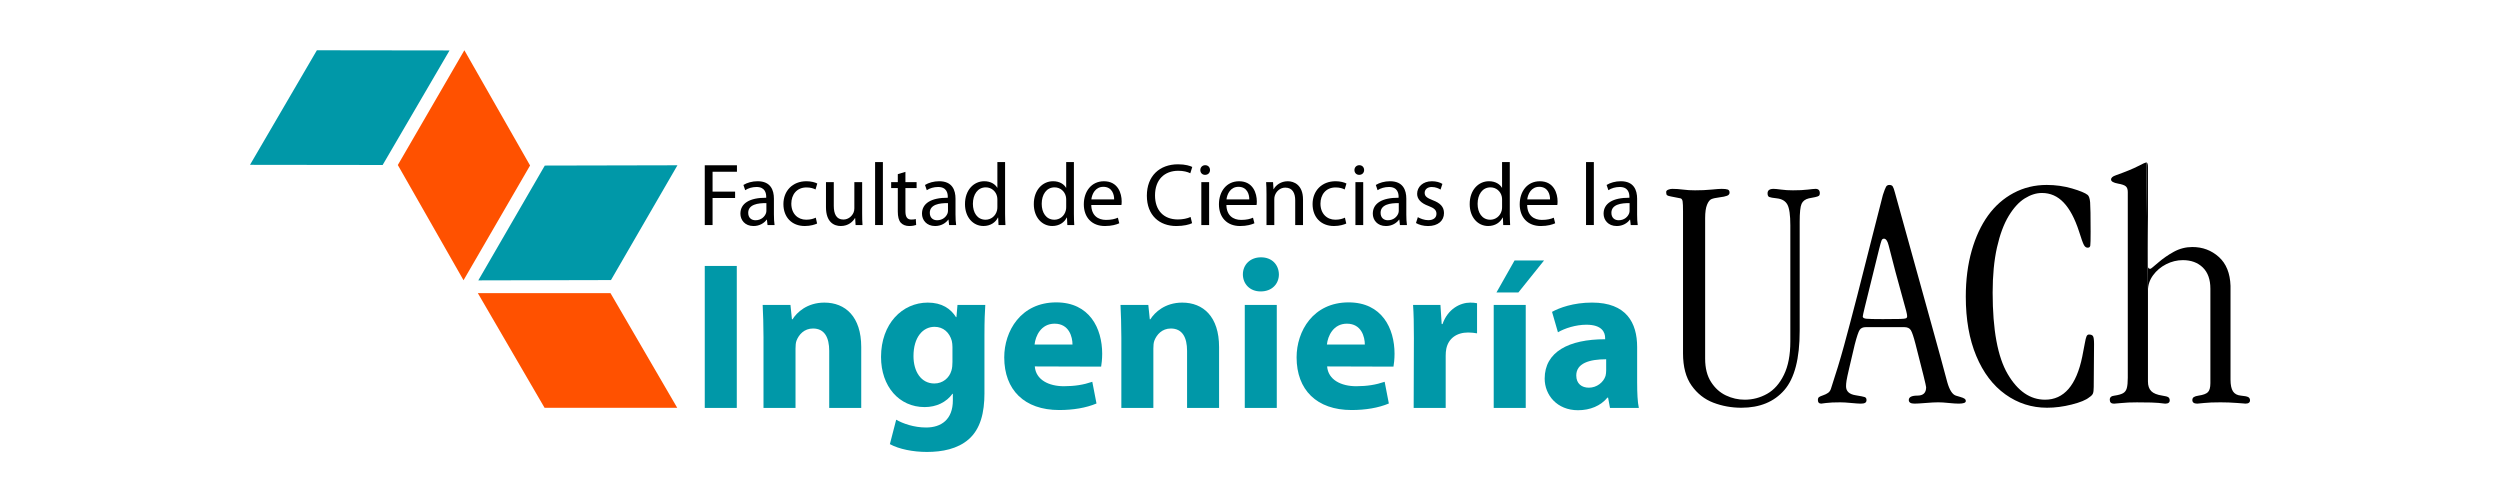
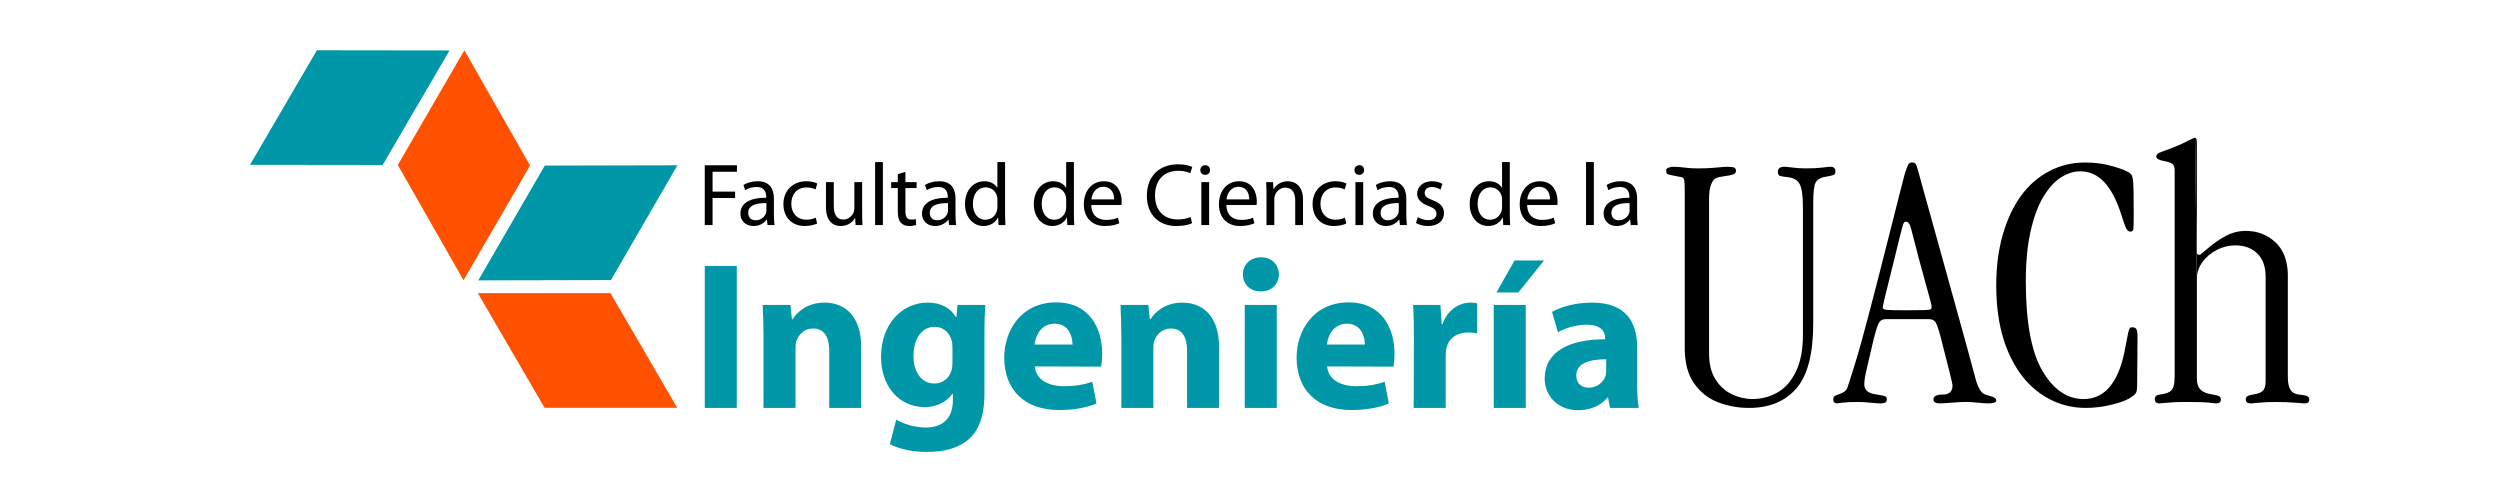
<svg xmlns="http://www.w3.org/2000/svg" id="Layer_2" data-name="Layer 2" viewBox="0 0 2047 411.2">
  <g id="Logos-FCI">
    <g id="Logo-FCI-Horizontal-Color-TextoNegro">
      <rect width="2047" height="411.2" style="fill: none;" />
      <g>
-         <g>
-           <polygon points="577.06 135.33 603.41 135.33 603.41 140.63 583.45 140.63 583.45 156.9 601.9 156.9 601.9 162.12 583.45 162.12 583.45 184.27 577.06 184.27 577.06 135.33" />
-           <path d="M633.69,175.84c0,3.06,.15,6.03,.52,8.43h-5.75l-.51-4.43h-.22c-1.96,2.76-5.73,5.23-10.75,5.23-7.1,0-10.74-5.01-10.74-10.09,0-8.5,7.55-13.14,21.13-13.07v-.73c0-2.83-.8-8.13-7.98-8.07-3.35,0-6.76,.95-9.23,2.62l-1.45-4.29c2.9-1.81,7.18-3.05,11.61-3.05,10.76,0,13.36,7.34,13.36,14.3v13.14Zm-6.17-9.51c-6.97-.14-14.89,1.09-14.89,7.92,0,4.21,2.76,6.09,5.96,6.09,4.64,0,7.62-2.9,8.64-5.88,.22-.73,.29-1.45,.29-2.04v-6.1Z" />
-           <path d="M669.05,183.03c-1.67,.8-5.37,2.03-10.09,2.03-10.6,0-17.5-7.18-17.5-17.94s7.4-18.73,18.87-18.73c3.78,0,7.12,.94,8.86,1.89l-1.44,4.86c-1.52-.8-3.92-1.67-7.41-1.67-8.06,0-12.41,6.02-12.41,13.28,0,8.14,5.23,13.15,12.19,13.15,3.64,0,6.03-.86,7.84-1.67l1.09,4.8Z" />
-           <path d="M705.93,174.61c0,3.7,.07,6.89,.28,9.66h-5.65l-.36-5.74h-.15c-1.59,2.83-5.37,6.53-11.61,6.53-5.52,0-12.13-3.12-12.13-15.39v-20.55h6.39v19.39c0,6.68,2.1,11.25,7.84,11.25,4.28,0,7.25-2.98,8.42-5.89,.36-.86,.58-2.02,.58-3.27v-21.49h6.39v25.49Z" />
-           <rect x="716.53" y="132.71" width="6.38" height="51.55" />
-           <path d="M741.36,140.7v8.43h9.15v4.86h-9.15v18.95c0,4.36,1.23,6.83,4.8,6.83,1.74,0,2.76-.15,3.7-.43l.29,4.86c-1.23,.43-3.2,.87-5.67,.87-2.97,0-5.37-1.02-6.89-2.68-1.75-1.96-2.47-5.09-2.47-9.23v-19.17h-5.44v-4.86h5.44v-6.53l6.25-1.89Z" />
-           <path d="M782.38,175.84c0,3.06,.14,6.03,.51,8.43h-5.75l-.5-4.43h-.22c-1.96,2.76-5.73,5.23-10.75,5.23-7.12,0-10.75-5.01-10.75-10.09,0-8.5,7.55-13.14,21.13-13.07v-.73c0-2.83-.79-8.13-7.99-8.07-3.34,0-6.75,.95-9.21,2.62l-1.46-4.29c2.91-1.81,7.19-3.05,11.62-3.05,10.75,0,13.36,7.34,13.36,14.3v13.14Zm-6.17-9.51c-6.97-.14-14.89,1.09-14.89,7.92,0,4.21,2.77,6.09,5.96,6.09,4.65,0,7.62-2.9,8.65-5.88,.21-.73,.28-1.45,.28-2.04v-6.1Z" />
-           <path d="M822.96,132.71v42.48c0,3.12,.15,6.68,.29,9.07h-5.66l-.29-6.1h-.22c-1.89,3.92-6.1,6.89-11.83,6.89-8.5,0-15.11-7.19-15.11-17.85-.07-11.7,7.26-18.81,15.76-18.81,5.44,0,9,2.54,10.6,5.3h.15v-20.99h6.31Zm-6.31,30.72c0-.8-.08-1.89-.29-2.69-.94-3.99-4.43-7.33-9.21-7.33-6.61,0-10.54,5.81-10.54,13.51,0,7.12,3.55,12.99,10.38,12.99,4.29,0,8.21-2.9,9.37-7.61,.21-.88,.29-1.75,.29-2.77v-6.1Z" />
-           <path d="M879.31,132.71v42.48c0,3.12,.14,6.68,.29,9.07h-5.67l-.29-6.1h-.22c-1.89,3.92-6.1,6.89-11.83,6.89-8.49,0-15.1-7.19-15.1-17.85-.07-11.7,7.26-18.81,15.75-18.81,5.45,0,9,2.54,10.6,5.3h.15v-20.99h6.31Zm-6.31,30.72c0-.8-.08-1.89-.3-2.69-.94-3.99-4.43-7.33-9.22-7.33-6.6,0-10.53,5.81-10.53,13.51,0,7.12,3.56,12.99,10.39,12.99,4.29,0,8.2-2.9,9.36-7.61,.22-.88,.3-1.75,.3-2.77v-6.1Z" />
-           <path d="M893.53,167.86c.15,8.64,5.59,12.2,12.05,12.2,4.58,0,7.41-.8,9.74-1.81l1.15,4.57c-2.24,1.02-6.17,2.25-11.76,2.25-10.82,0-17.28-7.18-17.28-17.78s6.25-18.88,16.48-18.88c11.55,0,14.52,10.02,14.52,16.48,0,1.31-.07,2.25-.21,2.98h-24.69Zm18.73-4.58c.07-3.99-1.67-10.31-8.85-10.31-6.54,0-9.3,5.88-9.81,10.31h18.66Z" />
-           <path d="M976.08,182.74c-2.25,1.17-6.97,2.33-12.93,2.33-13.79,0-24.1-8.71-24.1-24.83s10.38-25.71,25.55-25.71c6.03,0,9.95,1.31,11.62,2.17l-1.6,5.16c-2.31-1.17-5.73-2.03-9.8-2.03-11.47,0-19.09,7.33-19.09,20.18,0,12.05,6.9,19.68,18.73,19.68,3.93,0,7.85-.8,10.39-2.04l1.23,5.09Z" />
-           <path d="M990.75,139.25c0,2.18-1.52,3.92-4.06,3.92-2.33,0-3.86-1.73-3.86-3.92s1.6-3.99,4-3.99,3.92,1.74,3.92,3.99m-7.11,9.88h6.39v35.14h-6.39v-35.14Z" />
-           <path d="M1004.18,167.86c.14,8.64,5.59,12.2,12.05,12.2,4.58,0,7.41-.8,9.73-1.81l1.16,4.57c-2.25,1.02-6.17,2.25-11.76,2.25-10.82,0-17.29-7.18-17.29-17.78s6.25-18.88,16.48-18.88c11.55,0,14.53,10.02,14.53,16.48,0,1.31-.07,2.25-.22,2.98h-24.69Zm18.73-4.58c.07-3.99-1.67-10.31-8.86-10.31-6.53,0-9.29,5.88-9.8,10.31h18.66Z" />
-           <path d="M1037,158.63c0-3.7-.08-6.6-.3-9.5h5.67l.37,5.81h.14c1.75-3.27,5.81-6.54,11.62-6.54,4.86,0,12.41,2.91,12.41,14.95v20.91h-6.39v-20.26c0-5.66-2.1-10.38-8.13-10.38-4.13,0-7.4,2.98-8.56,6.53-.3,.8-.44,1.89-.44,2.98v21.13h-6.38v-25.63Z" />
-           <path d="M1102.33,183.03c-1.66,.8-5.37,2.03-10.09,2.03-10.6,0-17.5-7.18-17.5-17.94s7.4-18.73,18.87-18.73c3.78,0,7.12,.94,8.86,1.89l-1.46,4.86c-1.52-.8-3.91-1.67-7.41-1.67-8.05,0-12.41,6.02-12.41,13.28,0,8.14,5.23,13.15,12.2,13.15,3.63,0,6.03-.86,7.84-1.67l1.09,4.8Z" />
-           <path d="M1116.94,139.25c0,2.18-1.54,3.92-4.07,3.92-2.32,0-3.85-1.73-3.85-3.92s1.6-3.99,3.99-3.99,3.93,1.74,3.93,3.99m-7.12,9.88h6.38v35.14h-6.38v-35.14Z" />
-           <path d="M1151.49,175.84c0,3.06,.15,6.03,.51,8.43h-5.73l-.51-4.43h-.21c-1.97,2.76-5.75,5.23-10.75,5.23-7.12,0-10.75-5.01-10.75-10.09,0-8.5,7.55-13.14,21.13-13.07v-.73c0-2.83-.8-8.13-7.99-8.07-3.34,0-6.75,.95-9.23,2.62l-1.44-4.29c2.9-1.81,7.19-3.05,11.61-3.05,10.75,0,13.36,7.34,13.36,14.3v13.14Zm-6.17-9.51c-6.97-.14-14.89,1.09-14.89,7.92,0,4.21,2.76,6.09,5.95,6.09,4.65,0,7.62-2.9,8.64-5.88,.22-.73,.3-1.45,.3-2.04v-6.1Z" />
-           <path d="M1160.92,177.81c1.96,1.15,5.31,2.47,8.5,2.47,4.58,0,6.75-2.25,6.75-5.23s-1.81-4.65-6.46-6.39c-6.39-2.33-9.36-5.74-9.36-9.95,0-5.66,4.64-10.31,12.12-10.31,3.55,0,6.68,.94,8.57,2.18l-1.52,4.65c-1.38-.87-3.93-2.11-7.19-2.11-3.77,0-5.81,2.18-5.81,4.8,0,2.9,2.04,4.21,6.61,6.02,6.02,2.26,9.21,5.31,9.21,10.54,0,6.24-4.86,10.6-13.06,10.6-3.85,0-7.41-1.02-9.88-2.46l1.52-4.8Z" />
-           <path d="M1236.21,132.71v42.48c0,3.12,.15,6.68,.29,9.07h-5.66l-.29-6.1h-.22c-1.89,3.92-6.1,6.89-11.84,6.89-8.49,0-15.1-7.19-15.1-17.85-.07-11.7,7.26-18.81,15.76-18.81,5.44,0,9,2.54,10.6,5.3h.14v-20.99h6.31Zm-6.31,30.72c0-.8-.07-1.89-.29-2.69-.94-3.99-4.43-7.33-9.21-7.33-6.61,0-10.54,5.81-10.54,13.51,0,7.12,3.57,12.99,10.39,12.99,4.28,0,8.2-2.9,9.36-7.61,.22-.88,.29-1.75,.29-2.77v-6.1Z" />
-           <path d="M1250.44,167.86c.14,8.64,5.59,12.2,12.05,12.2,4.58,0,7.41-.8,9.74-1.81l1.15,4.57c-2.25,1.02-6.17,2.25-11.76,2.25-10.82,0-17.28-7.18-17.28-17.78s6.24-18.88,16.48-18.88c11.55,0,14.52,10.02,14.52,16.48,0,1.31-.06,2.25-.22,2.98h-24.68Zm18.73-4.58c.07-3.99-1.67-10.31-8.86-10.31-6.53,0-9.29,5.88-9.8,10.31h18.66Z" />
-           <rect x="1298.65" y="132.71" width="6.39" height="51.55" />
-           <path d="M1340.47,175.84c0,3.06,.14,6.03,.51,8.43h-5.73l-.51-4.43h-.22c-1.96,2.76-5.73,5.23-10.75,5.23-7.1,0-10.75-5.01-10.75-10.09,0-8.5,7.55-13.14,21.13-13.07v-.73c0-2.83-.8-8.13-7.99-8.07-3.34,0-6.75,.95-9.22,2.62l-1.45-4.29c2.91-1.81,7.19-3.05,11.61-3.05,10.76,0,13.37,7.34,13.37,14.3v13.14Zm-6.17-9.51c-6.97-.14-14.89,1.09-14.89,7.92,0,4.21,2.76,6.09,5.95,6.09,4.65,0,7.63-2.9,8.65-5.88,.22-.73,.29-1.45,.29-2.04v-6.1Z" />
-         </g>
-         <g>
-           <rect x="577.06" y="217.76" width="26.22" height="116.25" style="fill: #0098a8;" />
-           <path d="M625.16,276.57c0-10.52-.34-19.31-.69-26.91h22.76l1.2,11.74h.52c3.45-5.54,11.89-13.63,26.04-13.63,17.24,0,30.19,11.56,30.19,36.4v49.84h-26.22v-46.75c0-10.86-3.8-18.28-13.28-18.28-7.25,0-11.56,5.02-13.45,9.83-.69,1.73-.86,4.15-.86,6.55v48.64h-26.22v-57.44Z" style="fill: #0098a8;" />
-           <path d="M806.08,321.76c0,16.21-3.28,29.5-12.94,37.95-9.14,7.93-21.74,10.34-34.16,10.34-11.21,0-22.76-2.24-30.35-6.39l5.17-20.01c5.35,3.12,14.49,6.39,24.5,6.39,12.42,0,21.9-6.55,21.9-22.25v-5.34h-.35c-5,6.89-13.1,10.87-22.77,10.87-20.87,0-35.69-16.9-35.69-41.05,0-27.24,17.41-44.5,38.27-44.5,11.57,0,18.79,5.01,23.12,11.91h.35l.86-10.01h22.76c-.35,5.53-.69,12.6-.69,25.19v46.9Zm-26.22-37.77c0-1.56-.18-3.28-.51-4.84-1.9-6.89-6.91-11.55-14.15-11.55-9.65,0-17.24,8.63-17.24,23.98,0,12.59,6.21,22.42,17.07,22.42,6.9,0,12.25-4.49,13.98-10.52,.68-2.07,.86-4.84,.86-7.07v-12.42Z" style="fill: #0098a8;" />
-           <path d="M847.29,300.03c.86,11.03,11.55,16.21,23.8,16.21,8.96,0,16.19-1.21,23.28-3.63l3.44,17.77c-8.62,3.62-19.15,5.35-30.53,5.35-28.63,0-45.01-16.56-45.01-43.12,0-21.37,13.44-45.02,42.6-45.02,27.24,0,37.6,21.22,37.6,42.09,0,4.48-.52,8.45-.86,10.52l-54.32-.17Zm30.87-17.94c0-6.2-2.76-17.06-14.65-17.06-11.21,0-15.7,10.17-16.4,17.06h31.05Z" style="fill: #0098a8;" />
-           <path d="M918.16,276.57c0-10.52-.35-19.31-.69-26.91h22.77l1.2,11.74h.51c3.46-5.54,11.91-13.63,26.04-13.63,17.26,0,30.19,11.56,30.19,36.4v49.84h-26.21v-46.75c0-10.86-3.8-18.28-13.29-18.28-7.24,0-11.55,5.02-13.45,9.83-.69,1.73-.86,4.15-.86,6.55v48.64h-26.21v-57.44Z" style="fill: #0098a8;" />
-           <path d="M1032.16,238.62c-8.8,0-14.49-6.2-14.49-13.97s5.86-13.96,14.84-13.96,14.48,6.04,14.66,13.96c0,7.77-5.7,13.97-14.84,13.97h-.17Zm-12.94,11.04h26.21v84.34h-26.21v-84.34Z" style="fill: #0098a8;" />
-           <path d="M1086.65,300.03c.86,11.03,11.57,16.21,23.81,16.21,8.97,0,16.22-1.21,23.29-3.63l3.44,17.77c-8.62,3.62-19.14,5.35-30.52,5.35-28.63,0-45.02-16.56-45.02-43.12,0-21.37,13.45-45.02,42.6-45.02,27.25,0,37.6,21.22,37.6,42.09,0,4.48-.52,8.45-.87,10.52l-54.33-.17Zm30.87-17.94c0-6.2-2.76-17.06-14.66-17.06-11.21,0-15.68,10.17-16.39,17.06h31.04Z" style="fill: #0098a8;" />
-           <path d="M1157.7,277.43c0-12.41-.18-20.52-.69-27.77h22.42l1.02,15.71h.68c4.32-12.43,14.49-17.6,22.77-17.6,2.41,0,3.62,.19,5.51,.52v24.65c-2.24-.35-4.31-.69-7.23-.69-9.66,0-16.22,5.01-17.94,13.29-.35,1.71-.51,3.62-.51,5.86v42.6h-26.22l.18-56.58Z" style="fill: #0098a8;" />
-           <path d="M1223.05,249.67h26.22v84.34h-26.22v-84.34Zm41.21-36.39l-21.03,26.21h-17.94l14.82-26.21h24.15Z" style="fill: #0098a8;" />
-           <path d="M1340.5,313.65c0,7.93,.34,15.69,1.38,20.35h-23.63l-1.55-8.45h-.52c-5.51,6.72-14.13,10.34-24.14,10.34-17.08,0-27.26-12.41-27.26-25.87,0-21.9,19.68-32.25,49.5-32.25v-1.03c0-4.49-2.41-10.86-15.36-10.86-8.62,0-17.75,2.92-23.28,6.2l-4.83-16.73c5.88-3.28,17.42-7.6,32.77-7.6,28.11,0,36.91,16.56,36.91,36.4v29.49Zm-25.36-19.49c-13.79,0-24.49,3.28-24.49,13.28,0,6.73,4.48,10,10.34,10,6.39,0,11.91-4.31,13.63-9.65,.34-1.37,.51-2.93,.51-4.49v-9.14Z" style="fill: #0098a8;" />
-         </g>
-         <g>
-           <path d="M1473.58,181.61v89.33c0,22.64-4.18,38.77-12.54,48.42-8.37,9.67-20.12,14.5-35.22,14.5-8.04,0-15.69-1.39-22.93-4.15-7.24-2.77-13.2-7.46-17.84-14.03-4.66-6.58-6.99-15.36-6.99-26.37v-116.15c0-4.11-.1-6.86-.33-8.24-.22-1.39-.77-2.22-1.67-2.5-3.4-.71-5.99-1.22-7.78-1.53-1.78-.32-2.9-.68-3.35-1.08-.43-.4-.67-1.28-.67-2.62,0-.8,.57-1.42,1.68-1.88,1.12-.44,2.22-.67,3.28-.67,2.87,0,5.82,.2,8.85,.6,3.04,.41,6.32,.59,9.8,.59,4.93,0,9.39-.18,13.42-.59,4.02-.4,6.79-.6,8.31-.6,2.32,0,3.99,.17,5.01,.53,1.05,.37,1.56,1.22,1.56,2.57,0,1.15-.68,1.99-2.02,2.54-1.34,.53-3.49,.98-6.44,1.34-2.86,.37-4.99,.82-6.37,1.41-1.39,.57-2.6,2.12-3.62,4.62-1.03,2.51-1.55,6.17-1.55,10.99v115.09c0,7.7,1.62,14.05,4.84,19.05,3.21,5.01,7.29,8.69,12.21,11.01,4.91,2.32,10,3.48,15.28,3.48,6.62,0,12.76-1.61,18.45-4.83,5.68-3.21,10.26-8.41,13.74-15.57,3.5-7.15,5.23-16.22,5.23-27.21v-95.25c0-8.31-.8-13.94-2.4-16.89-1.62-2.96-4.48-4.65-8.59-5.11-3.31-.36-5.41-.72-6.31-1.12-.9-.41-1.34-1.41-1.34-3.03,0-2.43,1.65-3.62,4.96-3.62,1.16,0,3.22,.2,6.18,.6,2.94,.41,6.17,.59,9.66,.59,4.82,0,8.86-.18,12.15-.59,3.25-.4,5.37-.6,6.35-.6,2.33,0,3.49,1.2,3.49,3.62,0,.98-.26,1.67-.81,2.09-.53,.39-1.54,.74-3.02,1.06-1.47,.31-3.19,.65-5.16,1-2.95,.72-4.94,2.22-5.96,4.51-1.03,2.28-1.54,7.17-1.54,14.68" />
-           <path d="M1559.29,267.86h-31.52c-2.33,0-4,.73-5.03,2.2-1.04,1.49-2.39,5.54-4.1,12.15-1.88,7.96-3.39,14.42-4.55,19.37-1.16,4.97-1.88,8.33-2.15,10.08-.27,1.74-.4,3.28-.4,4.62,0,4.11,2.63,6.56,7.9,7.37,3.93,.63,6.4,1.12,7.39,1.47,.98,.37,1.47,1.18,1.47,2.42,0,1.08-.38,1.84-1.13,2.29-.77,.45-1.94,.67-3.56,.67-1.43,0-4.02-.17-7.78-.53-3.75-.37-6.75-.54-8.98-.54-4.92,0-8.81,.17-11.66,.54-2.87,.36-4.12,.53-3.77,.53-1.96,0-2.93-.98-2.93-2.95,0-1.14,.3-1.96,.94-2.42,.62-.43,1.74-.94,3.35-1.47,1.61-.54,2.96-1.21,4.09-2.02,1.11-.8,1.9-1.96,2.35-3.48,4.02-12.16,7.56-23.79,10.6-34.89,3.03-11.07,6.68-24.85,10.93-41.31,4.24-16.44,8.23-32.09,11.93-46.94,3.71-14.84,6.73-26.65,9.04-35.41,1.18-3.57,2.04-5.83,2.62-6.77,.59-.94,1.47-1.41,2.63-1.41,1.33,0,2.29,.41,2.8,1.22,.54,.8,1.16,2.58,1.88,5.36,2.24,8.14,5.11,18.47,8.59,30.98,3.48,12.53,6.9,24.84,10.26,36.96,3.35,12.12,7.36,26.53,11.99,43.26,4.66,16.71,8.64,31.3,11.94,43.73,1.8,6.34,4.11,10,6.98,10.98,.81,.27,2.02,.64,3.63,1.09,1.61,.45,2.76,.91,3.48,1.4,.71,.49,1.08,1.13,1.08,1.95,0,1.42-1.93,2.13-5.77,2.13-1.96,0-4.7-.17-8.19-.53-3.48-.37-6.34-.54-8.58-.54-2.51,0-5.95,.17-10.33,.54-4.38,.36-7.41,.53-9.12,.53-3.13,0-4.69-.98-4.69-2.95,0-2.42,2.37-3.62,7.1-3.62s7.1-2.27,7.1-6.83c0-1.07-2.9-12.87-8.71-35.41-1.52-5.89-2.79-9.67-3.82-11.33-1.04-1.66-2.8-2.48-5.3-2.48m-16.77-72.43c-.9,0-1.53,.52-1.93,1.54-.41,1.04-1.11,3.51-2.09,7.45-6.71,27.09-10.6,42.84-11.66,47.28-1.07,4.42-1.61,6.91-1.61,7.44,0,.98,.93,1.58,2.81,1.82,1.88,.22,6.43,.32,13.67,.32s11.94-.03,14.36-.13c2.4-.09,3.93-.27,4.56-.54,.62-.27,.94-.85,.94-1.75,0-.8-.27-2.25-.8-4.36-.54-2.1-1.83-6.81-3.89-14.15-2.06-7.33-3.68-13.21-4.83-17.64-1.16-4.42-3.05-11.69-5.64-21.8-.9-3.65-2.19-5.5-3.89-5.5" />
-           <path d="M1631.58,239.56c0,30.49,4.11,52.74,12.33,66.73,8.23,13.99,18.43,20.98,30.58,20.98,15.47,0,25.63-11.75,30.46-35.26,.98-4.83,1.7-8.54,2.14-11.14,.45-2.6,.9-4.41,1.34-5.42,.45-1.04,1.12-1.54,2.01-1.54,1.53,0,2.61,.39,3.22,1.2,.63,.8,.95,3.01,.95,6.58l-.27,35.14c0,2.67-.25,4.53-.73,5.56-.5,1.04-1.47,1.98-2.89,2.88-2.67,2.24-7.49,4.23-14.42,5.96-6.93,1.76-13.65,2.62-20.18,2.62-12.53,0-23.88-3.63-34.08-10.92-10.19-7.29-18.15-17.77-23.87-31.47-5.72-13.67-8.58-29.85-8.58-48.55,0-13.76,1.61-26.3,4.82-37.62,3.22-11.3,7.7-20.91,13.41-28.83,5.72-7.91,12.7-14.06,20.94-18.45,8.24-4.38,17.25-6.58,27.09-6.58,7.24,0,14.14,.97,20.72,2.88,6.57,1.93,10.83,3.7,12.81,5.3,1.07,.9,1.75,2.93,2.02,6.1,.27,3.18,.4,11.25,.4,24.21,0,6.26-.09,9.97-.27,11.14-.17,1.16-.88,1.75-2.15,1.75s-2.27-.74-3.07-2.22c-.82-1.48-2.17-5.21-4.03-11.19-3.4-10.47-7.58-18.32-12.55-23.54-4.96-5.24-10.88-7.85-17.77-7.85-4.66,0-9.34,1.48-14.08,4.43-4.74,2.95-9.12,7.73-13.14,14.35-4.03,6.62-7.22,15.23-9.61,25.81-2.37,10.61-3.55,22.93-3.55,36.97" />
-           <path d="M1757.4,133.05c.88,0,1.34,1.26,1.34,3.77v81.4c0,1.25,.67,1.88,2.02,1.88,.36,0,2.45-1.68,6.31-5.02,3.84-3.34,8.13-6.33,12.87-8.93,4.74-2.59,9.79-3.89,15.15-3.89,8.42,0,15.64,2.71,21.68,8.13,6.03,5.4,9.23,13.28,9.58,23.66v76.74c0,4.37,.67,7.59,2,9.65,1.35,2.06,3.49,3.21,6.45,3.49,3.03,.26,5.03,.67,6.04,1.2,.97,.54,1.47,1.43,1.47,2.7,0,1.77-1.29,2.67-3.88,2.67,.53,0-1.62-.17-6.45-.53-4.83-.38-9.43-.54-13.81-.54-5.55,0-10.06,.16-13.54,.54-3.5,.36-5.33,.53-5.51,.53-1.35,0-2.35-.26-3.02-.74-.67-.5-1.01-1.22-1.01-2.2,0-1.08,.41-1.89,1.22-2.43,.8-.53,2.09-.94,3.88-1.2,3.76-.55,6.31-1.48,7.65-2.84,1.34-1.33,2.02-3.78,2.02-7.36v-77.39c0-7.51-2.07-13.28-6.18-17.3-4.12-4.02-9.56-6.04-16.36-6.04-4.73,0-9.3,1.12-13.68,3.34-4.39,2.24-7.96,5.27-10.73,9.07-2.77,3.81-4.16,7.98-4.16,12.54" />
-           <path d="M1758.74,237.95v74.45c0,3.4,.89,6.01,2.68,7.85,1.78,1.82,4.83,3.05,9.12,3.69,2.5,.36,4.14,.79,4.89,1.33,.76,.55,1.14,1.39,1.14,2.57,0,1.77-1.24,2.67-3.76,2.67-.36,0-.95-.06-1.81-.2-.85-.13-2.08-.26-3.68-.41-1.62-.13-3.56-.24-5.84-.32-2.26-.1-6.19-.13-11.74-.13-4.92,0-9.12,.16-12.6,.54-3.49,.36-5.54,.53-6.18,.53-2.33,0-3.48-1.07-3.48-3.22,0-1.96,1.25-3.08,3.75-3.34,3.14-.45,5.48-1.1,7.04-1.95,1.56-.85,2.62-2.26,3.16-4.23,.53-1.96,.8-4.79,.8-8.45V157.2c0-2.14-.54-3.69-1.61-4.62-1.07-.96-3.17-1.68-6.31-2.23-3.84-.7-5.77-1.82-5.77-3.33s1.29-2.61,3.89-3.49c8.23-2.95,14.26-5.43,18.12-7.44,3.84-2.03,6.11-3.03,6.84-3.03" />
-         </g>
-         <g id="Simbolo-FCI-Color">
-           <polygon points="325.74 135.12 379.54 229.47 434.02 135.5 380.22 41.15 325.74 135.12" style="fill: #ff5100;" />
-           <polygon points="313.31 135.1 368.08 41.3 259.46 41.16 204.7 134.96 313.31 135.1" style="fill: #0098a8;" />
-           <polygon points="500.26 229.32 554.69 135.33 446.08 135.57 391.64 229.57 500.26 229.32" style="fill: #0098a8;" />
-           <polygon points="445.89 333.9 554.51 333.91 499.87 240.03 391.26 240.03 445.89 333.9" style="fill: #ff5100;" />
-         </g>
+         <polygon points="577.06 135.33 603.41 135.33 603.41 140.63 583.45 140.63 583.45 156.9 601.9 156.9 601.9 162.12 583.45 162.12 583.45 184.27 577.06 184.27 577.06 135.33" />
+         <path d="M633.69,175.84c0,3.06,.15,6.03,.52,8.43h-5.75l-.51-4.43h-.22c-1.96,2.76-5.73,5.23-10.75,5.23-7.1,0-10.74-5.01-10.74-10.09,0-8.5,7.55-13.14,21.13-13.07v-.73c0-2.83-.8-8.13-7.98-8.07-3.35,0-6.76,.95-9.23,2.62l-1.45-4.29c2.9-1.81,7.18-3.05,11.61-3.05,10.76,0,13.36,7.34,13.36,14.3v13.14Zm-6.17-9.51c-6.97-.14-14.89,1.09-14.89,7.92,0,4.21,2.76,6.09,5.96,6.09,4.64,0,7.62-2.9,8.64-5.88,.22-.73,.29-1.45,.29-2.04v-6.1Z" />
+         <path d="M669.05,183.03c-1.67,.8-5.37,2.03-10.09,2.03-10.6,0-17.5-7.18-17.5-17.94s7.4-18.73,18.87-18.73c3.78,0,7.12,.94,8.86,1.89l-1.44,4.86c-1.52-.8-3.92-1.67-7.41-1.67-8.06,0-12.41,6.02-12.41,13.28,0,8.14,5.23,13.15,12.19,13.15,3.64,0,6.03-.86,7.84-1.67l1.09,4.8Z" />
+         <path d="M705.93,174.61c0,3.7,.07,6.89,.28,9.66h-5.65l-.36-5.74h-.15c-1.59,2.83-5.37,6.53-11.61,6.53-5.52,0-12.13-3.12-12.13-15.39v-20.55h6.39v19.39c0,6.68,2.1,11.25,7.84,11.25,4.28,0,7.25-2.98,8.42-5.89,.36-.86,.58-2.02,.58-3.27v-21.49h6.39v25.49Z" />
+         <rect x="716.53" y="132.71" width="6.38" height="51.55" />
+         <path d="M741.36,140.7v8.43h9.15v4.86h-9.15v18.95c0,4.36,1.23,6.83,4.8,6.83,1.74,0,2.76-.15,3.7-.43l.29,4.86c-1.23,.43-3.2,.87-5.67,.87-2.97,0-5.37-1.02-6.89-2.68-1.75-1.96-2.47-5.09-2.47-9.23v-19.17h-5.44v-4.86h5.44v-6.53l6.25-1.89Z" />
+         <path d="M782.38,175.84c0,3.06,.14,6.03,.51,8.43h-5.75l-.5-4.43h-.22c-1.96,2.76-5.73,5.23-10.75,5.23-7.12,0-10.75-5.01-10.75-10.09,0-8.5,7.55-13.14,21.13-13.07v-.73c0-2.83-.79-8.13-7.99-8.07-3.34,0-6.75,.95-9.21,2.62l-1.46-4.29c2.91-1.81,7.19-3.05,11.62-3.05,10.75,0,13.36,7.34,13.36,14.3v13.14Zm-6.17-9.51c-6.97-.14-14.89,1.09-14.89,7.92,0,4.21,2.77,6.09,5.96,6.09,4.65,0,7.62-2.9,8.65-5.88,.21-.73,.28-1.45,.28-2.04v-6.1Z" />
+         <path d="M822.96,132.71v42.48c0,3.12,.15,6.68,.29,9.07h-5.66l-.29-6.1h-.22c-1.89,3.92-6.1,6.89-11.83,6.89-8.5,0-15.11-7.19-15.11-17.85-.07-11.7,7.26-18.81,15.76-18.81,5.44,0,9,2.54,10.6,5.3h.15v-20.99h6.31Zm-6.31,30.72c0-.8-.08-1.89-.29-2.69-.94-3.99-4.43-7.33-9.21-7.33-6.61,0-10.54,5.81-10.54,13.51,0,7.12,3.55,12.99,10.38,12.99,4.29,0,8.21-2.9,9.37-7.61,.21-.88,.29-1.75,.29-2.77v-6.1Z" />
+         <path d="M879.31,132.71v42.48c0,3.12,.14,6.68,.29,9.07h-5.67l-.29-6.1h-.22c-1.89,3.92-6.1,6.89-11.83,6.89-8.49,0-15.1-7.19-15.1-17.85-.07-11.7,7.26-18.81,15.75-18.81,5.45,0,9,2.54,10.6,5.3h.15v-20.99h6.31Zm-6.31,30.72c0-.8-.08-1.89-.3-2.69-.94-3.99-4.43-7.33-9.22-7.33-6.6,0-10.53,5.81-10.53,13.51,0,7.12,3.56,12.99,10.39,12.99,4.29,0,8.2-2.9,9.36-7.61,.22-.88,.3-1.75,.3-2.77v-6.1Z" />
+         <path d="M893.53,167.86c.15,8.64,5.59,12.2,12.05,12.2,4.58,0,7.41-.8,9.74-1.81l1.15,4.57c-2.24,1.02-6.17,2.25-11.76,2.25-10.82,0-17.28-7.18-17.28-17.78s6.25-18.88,16.48-18.88c11.55,0,14.52,10.02,14.52,16.48,0,1.31-.07,2.25-.21,2.98h-24.69Zm18.73-4.58c.07-3.99-1.67-10.31-8.85-10.31-6.54,0-9.3,5.88-9.81,10.31h18.66Z" />
+         <path d="M976.08,182.74c-2.25,1.17-6.97,2.33-12.93,2.33-13.79,0-24.1-8.71-24.1-24.83s10.38-25.71,25.55-25.71c6.03,0,9.95,1.31,11.62,2.17l-1.6,5.16c-2.31-1.17-5.73-2.03-9.8-2.03-11.47,0-19.09,7.33-19.09,20.18,0,12.05,6.9,19.68,18.73,19.68,3.93,0,7.85-.8,10.39-2.04l1.23,5.09Z" />
+         <path d="M990.75,139.25c0,2.18-1.52,3.92-4.06,3.92-2.33,0-3.86-1.73-3.86-3.92s1.6-3.99,4-3.99,3.92,1.74,3.92,3.99m-7.11,9.88h6.39v35.14h-6.39v-35.14Z" />
+         <path d="M1004.18,167.86c.14,8.64,5.59,12.2,12.05,12.2,4.58,0,7.41-.8,9.73-1.81l1.16,4.57c-2.25,1.02-6.17,2.25-11.76,2.25-10.82,0-17.29-7.18-17.29-17.78s6.25-18.88,16.48-18.88c11.55,0,14.53,10.02,14.53,16.48,0,1.31-.07,2.25-.22,2.98h-24.69Zm18.73-4.58c.07-3.99-1.67-10.31-8.86-10.31-6.53,0-9.29,5.88-9.8,10.31h18.66Z" />
+         <path d="M1037,158.63c0-3.7-.08-6.6-.3-9.5h5.67l.37,5.81h.14c1.75-3.27,5.81-6.54,11.62-6.54,4.86,0,12.41,2.91,12.41,14.95v20.91h-6.39v-20.26c0-5.66-2.1-10.38-8.13-10.38-4.13,0-7.4,2.98-8.56,6.53-.3,.8-.44,1.89-.44,2.98v21.13h-6.38v-25.63Z" />
+         <path d="M1102.33,183.03c-1.66,.8-5.37,2.03-10.09,2.03-10.6,0-17.5-7.18-17.5-17.94s7.4-18.73,18.87-18.73c3.78,0,7.12,.94,8.86,1.89l-1.46,4.86c-1.52-.8-3.91-1.67-7.41-1.67-8.05,0-12.41,6.02-12.41,13.28,0,8.14,5.23,13.15,12.2,13.15,3.63,0,6.03-.86,7.84-1.67l1.09,4.8Z" />
+         <path d="M1116.94,139.25c0,2.18-1.54,3.92-4.07,3.92-2.32,0-3.85-1.73-3.85-3.92s1.6-3.99,3.99-3.99,3.93,1.74,3.93,3.99m-7.12,9.88h6.38v35.14h-6.38v-35.14Z" />
+         <path d="M1151.49,175.84c0,3.06,.15,6.03,.51,8.43h-5.73l-.51-4.43h-.21c-1.97,2.76-5.75,5.23-10.75,5.23-7.12,0-10.75-5.01-10.75-10.09,0-8.5,7.55-13.14,21.13-13.07v-.73c0-2.83-.8-8.13-7.99-8.07-3.34,0-6.75,.95-9.23,2.62l-1.44-4.29c2.9-1.81,7.19-3.05,11.61-3.05,10.75,0,13.36,7.34,13.36,14.3v13.14Zm-6.17-9.51c-6.97-.14-14.89,1.09-14.89,7.92,0,4.21,2.76,6.09,5.95,6.09,4.65,0,7.62-2.9,8.64-5.88,.22-.73,.3-1.45,.3-2.04v-6.1Z" />
+         <path d="M1160.92,177.81c1.96,1.15,5.31,2.47,8.5,2.47,4.58,0,6.75-2.25,6.75-5.23s-1.81-4.65-6.46-6.39c-6.39-2.33-9.36-5.74-9.36-9.95,0-5.66,4.64-10.31,12.12-10.31,3.55,0,6.68,.94,8.57,2.18l-1.52,4.65c-1.38-.87-3.93-2.11-7.19-2.11-3.77,0-5.81,2.18-5.81,4.8,0,2.9,2.04,4.21,6.61,6.02,6.02,2.26,9.21,5.31,9.21,10.54,0,6.24-4.86,10.6-13.06,10.6-3.85,0-7.41-1.02-9.88-2.46l1.52-4.8Z" />
+         <path d="M1236.21,132.71v42.48c0,3.12,.15,6.68,.29,9.07h-5.66l-.29-6.1h-.22c-1.89,3.92-6.1,6.89-11.84,6.89-8.49,0-15.1-7.19-15.1-17.85-.07-11.7,7.26-18.81,15.76-18.81,5.44,0,9,2.54,10.6,5.3h.14v-20.99h6.31Zm-6.31,30.72c0-.8-.07-1.89-.29-2.69-.94-3.99-4.43-7.33-9.21-7.33-6.61,0-10.54,5.81-10.54,13.51,0,7.12,3.57,12.99,10.39,12.99,4.28,0,8.2-2.9,9.36-7.61,.22-.88,.29-1.75,.29-2.77v-6.1Z" />
+         <path d="M1250.44,167.86c.14,8.64,5.59,12.2,12.05,12.2,4.58,0,7.41-.8,9.74-1.81l1.15,4.57c-2.25,1.02-6.17,2.25-11.76,2.25-10.82,0-17.28-7.18-17.28-17.78s6.24-18.88,16.48-18.88c11.55,0,14.52,10.02,14.52,16.48,0,1.31-.06,2.25-.22,2.98h-24.68Zm18.73-4.58c.07-3.99-1.67-10.31-8.86-10.31-6.53,0-9.29,5.88-9.8,10.31h18.66Z" />
+         <rect x="1298.65" y="132.71" width="6.39" height="51.55" />
+         <path d="M1340.47,175.84c0,3.06,.14,6.03,.51,8.43h-5.73l-.51-4.43h-.22c-1.96,2.76-5.73,5.23-10.75,5.23-7.1,0-10.75-5.01-10.75-10.09,0-8.5,7.55-13.14,21.13-13.07v-.73c0-2.83-.8-8.13-7.99-8.07-3.34,0-6.75,.95-9.22,2.62l-1.45-4.29c2.91-1.81,7.19-3.05,11.61-3.05,10.76,0,13.37,7.34,13.37,14.3v13.14Zm-6.17-9.51c-6.97-.14-14.89,1.09-14.89,7.92,0,4.21,2.76,6.09,5.95,6.09,4.65,0,7.63-2.9,8.65-5.88,.22-.73,.29-1.45,.29-2.04v-6.1Z" />
+       </g>
+       <g>
+         <rect x="577.06" y="217.76" width="26.22" height="116.25" style="fill: #0098a8;" />
+         <path d="M625.16,276.57c0-10.52-.34-19.31-.69-26.91h22.76l1.2,11.74h.52c3.45-5.54,11.89-13.63,26.04-13.63,17.24,0,30.19,11.56,30.19,36.4v49.84h-26.22v-46.75c0-10.86-3.8-18.28-13.28-18.28-7.25,0-11.56,5.02-13.45,9.83-.69,1.73-.86,4.15-.86,6.55v48.64h-26.22v-57.44Z" style="fill: #0098a8;" />
+         <path d="M806.08,321.76c0,16.21-3.28,29.5-12.94,37.95-9.14,7.93-21.74,10.34-34.16,10.34-11.21,0-22.76-2.24-30.35-6.39l5.17-20.01c5.35,3.12,14.49,6.39,24.5,6.39,12.42,0,21.9-6.55,21.9-22.25v-5.34h-.35c-5,6.89-13.1,10.87-22.77,10.87-20.87,0-35.69-16.9-35.69-41.05,0-27.24,17.41-44.5,38.27-44.5,11.57,0,18.79,5.01,23.12,11.91h.35l.86-10.01h22.76c-.35,5.53-.69,12.6-.69,25.19v46.9Zm-26.22-37.77c0-1.56-.18-3.28-.51-4.84-1.9-6.89-6.91-11.55-14.15-11.55-9.65,0-17.24,8.63-17.24,23.98,0,12.59,6.21,22.42,17.07,22.42,6.9,0,12.25-4.49,13.98-10.52,.68-2.07,.86-4.84,.86-7.07v-12.42Z" style="fill: #0098a8;" />
+         <path d="M847.29,300.03c.86,11.03,11.55,16.21,23.8,16.21,8.96,0,16.19-1.21,23.28-3.63l3.44,17.77c-8.62,3.62-19.15,5.35-30.53,5.35-28.63,0-45.01-16.56-45.01-43.12,0-21.37,13.44-45.02,42.6-45.02,27.24,0,37.6,21.22,37.6,42.09,0,4.48-.52,8.45-.86,10.52l-54.32-.17Zm30.87-17.94c0-6.2-2.76-17.06-14.65-17.06-11.21,0-15.7,10.17-16.4,17.06h31.05Z" style="fill: #0098a8;" />
+         <path d="M918.16,276.57c0-10.52-.35-19.31-.69-26.91h22.77l1.2,11.74h.51c3.46-5.54,11.91-13.63,26.04-13.63,17.26,0,30.19,11.56,30.19,36.4v49.84h-26.21v-46.75c0-10.86-3.8-18.28-13.29-18.28-7.24,0-11.55,5.02-13.45,9.83-.69,1.73-.86,4.15-.86,6.55v48.64h-26.21v-57.44Z" style="fill: #0098a8;" />
+         <path d="M1032.16,238.62c-8.8,0-14.49-6.2-14.49-13.97s5.86-13.96,14.84-13.96,14.48,6.04,14.66,13.96c0,7.77-5.7,13.97-14.84,13.97h-.17Zm-12.94,11.04h26.21v84.34h-26.21v-84.34Z" style="fill: #0098a8;" />
+         <path d="M1086.65,300.03c.86,11.03,11.57,16.21,23.81,16.21,8.97,0,16.22-1.21,23.29-3.63l3.44,17.77c-8.62,3.62-19.14,5.35-30.52,5.35-28.63,0-45.02-16.56-45.02-43.12,0-21.37,13.45-45.02,42.6-45.02,27.25,0,37.6,21.22,37.6,42.09,0,4.48-.52,8.45-.87,10.52l-54.33-.17Zm30.87-17.94c0-6.2-2.76-17.06-14.66-17.06-11.21,0-15.68,10.17-16.39,17.06h31.04Z" style="fill: #0098a8;" />
+         <path d="M1157.7,277.43c0-12.41-.18-20.52-.69-27.77h22.42l1.02,15.71h.68c4.32-12.43,14.49-17.6,22.77-17.6,2.41,0,3.62,.19,5.51,.52v24.65c-2.24-.35-4.31-.69-7.23-.69-9.66,0-16.22,5.01-17.94,13.29-.35,1.71-.51,3.62-.51,5.86v42.6h-26.22l.18-56.58Z" style="fill: #0098a8;" />
+         <path d="M1223.05,249.67h26.22v84.34h-26.22v-84.34Zm41.21-36.39l-21.03,26.21h-17.94l14.82-26.21h24.15Z" style="fill: #0098a8;" />
+         <path d="M1340.5,313.65c0,7.93,.34,15.69,1.38,20.35h-23.63l-1.55-8.45h-.52c-5.51,6.72-14.13,10.34-24.14,10.34-17.08,0-27.26-12.41-27.26-25.87,0-21.9,19.68-32.25,49.5-32.25v-1.03c0-4.49-2.41-10.86-15.36-10.86-8.62,0-17.75,2.92-23.28,6.2l-4.83-16.73c5.88-3.28,17.42-7.6,32.77-7.6,28.11,0,36.91,16.56,36.91,36.4v29.49Zm-25.36-19.49c-13.79,0-24.49,3.28-24.49,13.28,0,6.73,4.48,10,10.34,10,6.39,0,11.91-4.31,13.63-9.65,.34-1.37,.51-2.93,.51-4.49v-9.14Z" style="fill: #0098a8;" />
+       </g>
+       <g>
+         <path d="M1484.68,166.3v98.4c0,24.94-4.61,42.7-13.81,53.33-9.22,10.65-22.16,15.97-38.8,15.97-8.86,0-17.28-1.53-25.26-4.57-7.98-3.05-14.54-8.22-19.65-15.45-5.13-7.24-7.7-16.92-7.7-29.05v-127.95c0-4.52-.11-7.55-.37-9.07-.24-1.53-.84-2.45-1.84-2.76-3.74-.78-6.6-1.34-8.57-1.69-1.96-.36-3.19-.75-3.69-1.19-.48-.44-.74-1.41-.74-2.89,0-.88,.63-1.57,1.85-2.07,1.24-.49,2.45-.74,3.61-.74,3.16,0,6.41,.23,9.75,.67,3.35,.45,6.96,.65,10.79,.65,5.43,0,10.34-.2,14.78-.65,4.43-.44,7.48-.67,9.16-.67,2.55,0,4.39,.19,5.52,.58,1.15,.4,1.72,1.34,1.72,2.83,0,1.27-.75,2.2-2.22,2.8-1.47,.58-3.85,1.08-7.09,1.47-3.15,.4-5.5,.9-7.02,1.56-1.53,.63-2.86,2.34-3.99,5.09-1.14,2.77-1.71,6.79-1.71,12.1v126.78c0,8.48,1.78,15.47,5.33,20.98,3.54,5.52,8.03,9.57,13.45,12.12,5.4,2.55,11.02,3.84,16.83,3.84,7.29,0,14.06-1.77,20.32-5.32,6.26-3.54,11.31-9.26,15.14-17.15,3.86-7.87,5.76-17.87,5.76-29.97v-104.92c0-9.16-.88-15.36-2.65-18.61-1.78-3.27-4.94-5.12-9.46-5.63-3.65-.39-5.96-.8-6.95-1.24-.99-.45-1.47-1.56-1.47-3.34,0-2.67,1.82-3.99,5.46-3.99,1.28,0,3.55,.23,6.81,.67,3.24,.45,6.79,.65,10.64,.65,5.31,0,9.76-.2,13.38-.65,3.58-.44,5.91-.67,7-.67,2.56,0,3.85,1.32,3.85,3.99,0,1.08-.28,1.84-.89,2.3-.58,.43-1.7,.82-3.32,1.16-1.62,.34-3.52,.71-5.69,1.1-3.25,.8-5.44,2.45-6.57,4.96-1.14,2.51-1.7,7.9-1.7,16.17" />
+         <path d="M1579.09,261.31h-34.72c-2.56,0-4.41,.81-5.55,2.42-1.14,1.64-2.64,6.1-4.51,13.38-2.07,8.76-3.73,15.89-5.01,21.34-1.28,5.47-2.07,9.18-2.36,11.1-.3,1.91-.44,3.61-.44,5.09,0,4.52,2.9,7.23,8.7,8.12,4.33,.69,7.05,1.24,8.14,1.61,1.08,.4,1.61,1.29,1.61,2.66,0,1.19-.42,2.03-1.25,2.52-.84,.5-2.14,.74-3.92,.74-1.58,0-4.43-.19-8.57-.58-4.13-.4-7.43-.59-9.89-.59-5.41,0-9.7,.19-12.85,.59-3.16,.39-4.54,.58-4.16,.58-2.16,0-3.23-1.08-3.23-3.25,0-1.26,.33-2.16,1.03-2.66,.69-.47,1.91-1.03,3.69-1.61,1.77-.59,3.27-1.33,4.5-2.22,1.22-.88,2.09-2.16,2.59-3.84,4.43-13.39,8.32-26.21,11.67-38.43,3.34-12.2,7.36-27.37,12.04-45.51,4.67-18.11,9.06-35.35,13.15-51.71,4.08-16.35,7.41-29.36,9.96-39.01,1.29-3.93,2.24-6.42,2.89-7.46,.65-1.03,1.61-1.56,2.9-1.56,1.46,0,2.52,.45,3.09,1.34,.59,.88,1.28,2.84,2.07,5.9,2.47,8.97,5.63,20.34,9.46,34.13,3.84,13.8,7.6,27.36,11.31,40.71,3.69,13.35,8.11,29.23,13.21,47.66,5.13,18.41,9.51,34.47,13.16,48.17,1.98,6.98,4.53,11.02,7.68,12.1,.89,.3,2.22,.7,4,1.2,1.77,.5,3.04,1,3.84,1.54,.78,.53,1.19,1.25,1.19,2.15,0,1.57-2.13,2.35-6.35,2.35-2.16,0-5.18-.19-9.03-.58-3.84-.4-6.98-.59-9.45-.59-2.77,0-6.56,.19-11.38,.59-4.82,.39-8.16,.58-10.05,.58-3.44,0-5.17-1.08-5.17-3.25,0-2.66,2.61-3.99,7.83-3.99s7.83-2.51,7.83-7.53c0-1.18-3.19-14.18-9.6-39.01-1.67-6.48-3.08-10.65-4.2-12.48-1.14-1.83-3.09-2.73-5.84-2.73m-18.48-79.79c-.99,0-1.69,.57-2.13,1.7-.45,1.14-1.22,3.87-2.3,8.21-7.39,29.84-11.67,47.19-12.85,52.09-1.18,4.87-1.77,7.61-1.77,8.19,0,1.08,1.02,1.75,3.1,2.01,2.07,.24,7.08,.36,15.06,.36s13.16-.04,15.82-.14c2.65-.09,4.33-.3,5.02-.59,.69-.3,1.03-.94,1.03-1.92,0-.88-.3-2.48-.88-4.8-.59-2.32-2.02-7.5-4.29-15.59-2.27-8.08-4.05-14.55-5.32-19.43-1.28-4.87-3.36-12.87-6.21-24.01-.99-4.03-2.41-6.06-4.29-6.06" />
+         <path d="M1658.73,230.13c0,33.58,4.52,58.1,13.59,73.51,9.06,15.41,20.31,23.11,33.69,23.11,17.04,0,28.23-12.95,33.55-38.84,1.08-5.32,1.88-9.41,2.36-12.27,.5-2.86,.99-4.86,1.47-5.97,.5-1.14,1.24-1.7,2.21-1.7,1.69,0,2.87,.43,3.55,1.32,.69,.88,1.05,3.31,1.05,7.24l-.3,38.71c0,2.95-.27,4.99-.81,6.13-.55,1.14-1.61,2.19-3.18,3.17-2.95,2.47-8.25,4.66-15.89,6.57-7.64,1.94-15.03,2.89-22.23,2.89-13.8,0-26.3-4-37.54-12.03-11.22-8.03-20-19.57-26.29-34.67-6.31-15.06-9.45-32.88-9.45-53.49,0-15.15,1.77-28.98,5.31-41.45,3.55-12.45,8.48-23.04,14.77-31.75,6.31-8.72,13.99-15.49,23.06-20.32,9.07-4.82,19-7.24,29.84-7.24,7.98,0,15.58,1.07,22.82,3.17,7.23,2.13,11.94,4.07,14.11,5.84,1.18,.99,1.92,3.23,2.22,6.72,.3,3.5,.44,12.39,.44,26.67,0,6.9-.09,10.98-.3,12.27-.19,1.28-.97,1.92-2.36,1.92s-2.51-.82-3.38-2.45c-.9-1.63-2.39-5.74-4.44-12.33-3.74-11.53-8.35-20.18-13.82-25.94-5.46-5.77-11.98-8.65-19.57-8.65-5.13,0-10.28,1.63-15.51,4.88-5.22,3.25-10.05,8.52-14.48,15.81-4.44,7.29-7.96,16.78-10.58,28.43-2.61,11.69-3.91,25.26-3.91,40.72" />
+         <path d="M1797.33,112.81c.97,0,1.47,1.39,1.47,4.16v89.67c0,1.38,.74,2.07,2.22,2.07,.39,0,2.7-1.85,6.95-5.53,4.23-3.68,8.95-6.97,14.18-9.83,5.23-2.85,10.78-4.29,16.69-4.29,9.27,0,17.23,2.98,23.88,8.95,6.64,5.95,10.17,14.63,10.56,26.07v84.53c0,4.81,.74,8.36,2.21,10.63,1.48,2.27,3.85,3.54,7.1,3.85,3.34,.29,5.55,.74,6.65,1.32,1.07,.59,1.61,1.58,1.61,2.97,0,1.95-1.43,2.95-4.28,2.95,.58,0-1.78-.19-7.1-.58-5.32-.42-10.39-.59-15.21-.59-6.12,0-11.08,.18-14.92,.59-3.86,.39-5.87,.58-6.07,.58-1.48,0-2.59-.28-3.33-.82-.74-.55-1.12-1.34-1.12-2.42,0-1.19,.45-2.08,1.34-2.67,.88-.58,2.3-1.03,4.28-1.32,4.14-.6,6.95-1.63,8.43-3.12,1.47-1.46,2.22-4.17,2.22-8.11v-85.25c0-8.28-2.28-14.63-6.81-19.06-4.54-4.43-10.53-6.65-18.03-6.65-5.21,0-10.25,1.24-15.07,3.68-4.83,2.47-8.76,5.81-11.82,9.99-3.05,4.19-4.58,8.79-4.58,13.81" />
+         <path d="M1798.8,228.35v82.01c0,3.74,.99,6.62,2.96,8.65,1.96,2.01,5.32,3.36,10.05,4.06,2.75,.39,4.56,.87,5.39,1.46,.83,.61,1.26,1.53,1.26,2.83,0,1.95-1.37,2.95-4.14,2.95-.39,0-1.04-.07-2-.23-.94-.14-2.29-.28-4.05-.45-1.78-.14-3.92-.26-6.44-.36-2.49-.11-6.82-.14-12.93-.14-5.42,0-10.05,.18-13.88,.59-3.85,.39-6.1,.58-6.81,.58-2.56,0-3.84-1.18-3.84-3.55,0-2.16,1.38-3.4,4.13-3.68,3.46-.5,6.03-1.21,7.75-2.15,1.72-.94,2.88-2.49,3.48-4.66,.58-2.16,.88-5.27,.88-9.31V139.41c0-2.36-.59-4.06-1.77-5.09-1.18-1.06-3.49-1.85-6.95-2.46-4.23-.77-6.35-2.01-6.35-3.67s1.43-2.87,4.29-3.85c9.06-3.25,15.71-5.98,19.96-8.19,4.23-2.23,6.73-3.34,7.53-3.34" />
+       </g>
+       <g id="Simbolo-FCI-Color">
+         <polygon points="325.74 135.12 379.54 229.47 434.02 135.5 380.22 41.15 325.74 135.12" style="fill: #ff5100;" />
+         <polygon points="313.31 135.1 368.08 41.3 259.46 41.16 204.7 134.96 313.31 135.1" style="fill: #0098a8;" />
+         <polygon points="500.26 229.32 554.69 135.33 446.08 135.57 391.64 229.57 500.26 229.32" style="fill: #0098a8;" />
+         <polygon points="445.89 333.9 554.51 333.91 499.87 240.03 391.26 240.03 445.89 333.9" style="fill: #ff5100;" />
      </g>
    </g>
  </g>
</svg>
